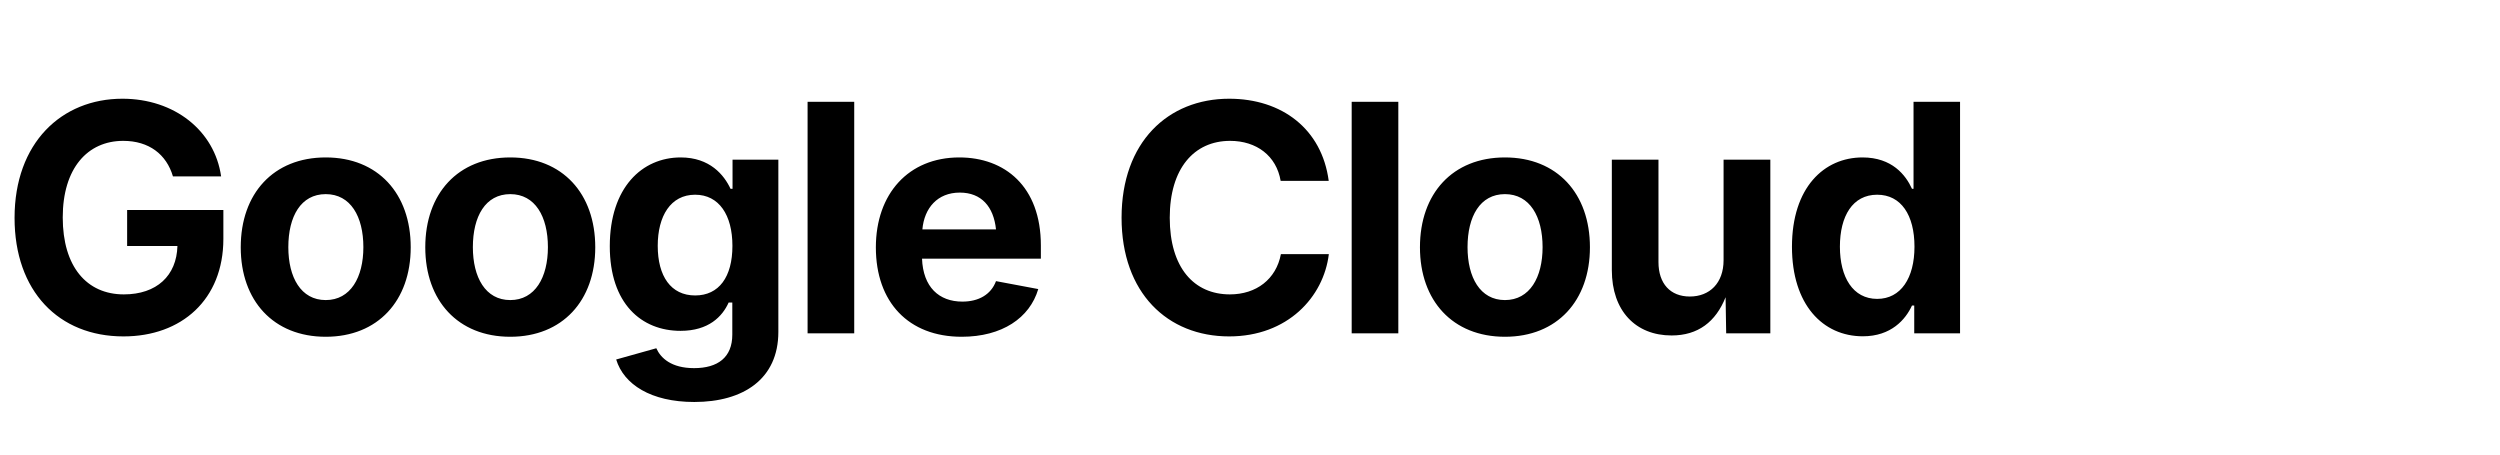
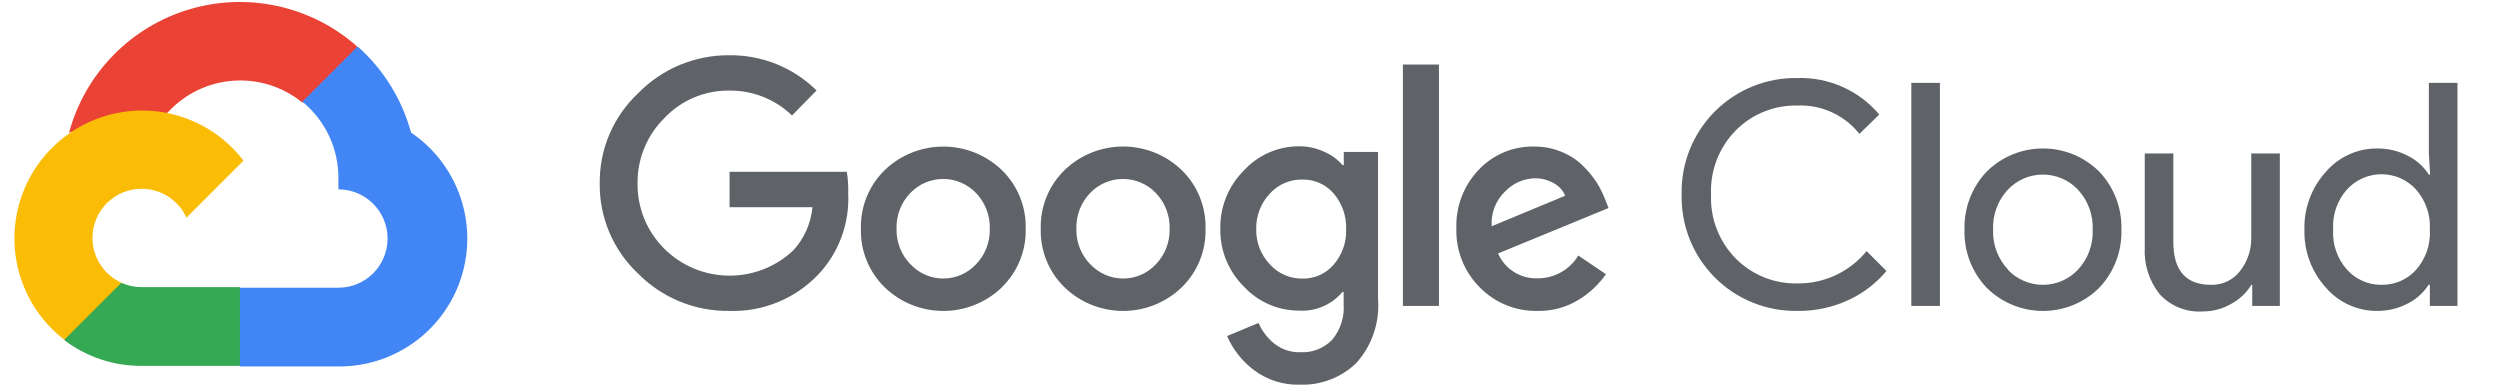
- <svg xmlns="http://www.w3.org/2000/svg" viewBox="0 0 330 60" width="330" height="60" role="img" aria-label="Google Cloud">
-   <text x="0" y="44" fill="currentColor" font-family="'DM Sans','Inter','Helvetica Neue',Helvetica,Arial,sans-serif" font-size="42" font-weight="700" letter-spacing="-1.4">Google Cloud</text>
+ <svg xmlns="http://www.w3.org/2000/svg" viewBox="0 0 181 28">
+   <defs>
+     <style>.cls-1{fill:#ea4335;}.cls-2{fill:#4285f4;}.cls-3{fill:#34a853;}.cls-4{fill:#fbbc05;}.cls-5{fill:#5f6368;}</style>
+   </defs>
+   <path class="cls-1" d="M21.85,7.41l1,0,2.85-2.85.14-1.21A12.81,12.81,0,0,0,5,9.6a1.55,1.55,0,0,1,1-.06l5.7-.94s.29-.48.44-.45a7.11,7.11,0,0,1,9.73-.74Z" />
+   <path class="cls-2" d="M29.76,9.6a12.84,12.84,0,0,0-3.87-6.24l-4,4A7.11,7.11,0,0,1,24.5,13v.71a3.56,3.56,0,1,1,0,7.12H17.38l-.71.72v4.27l.71.71H24.5A9.26,9.26,0,0,0,29.76,9.6Z" />
+   <path class="cls-3" d="M10.25,26.49h7.12v-5.7H10.25a3.54,3.54,0,0,1-1.47-.32l-1,.31L4.91,23.63l-.25,1A9.21,9.21,0,0,0,10.25,26.49Z" />
+   <path class="cls-4" d="M10.25,8A9.26,9.26,0,0,0,4.66,24.6l4.13-4.13a3.56,3.56,0,1,1,4.71-4.71l4.13-4.13A9.25,9.25,0,0,0,10.25,8Z" />
+   <path class="cls-5" d="M52.79,22.51a9.11,9.11,0,0,1-6.6-2.71,8.8,8.8,0,0,1-2.77-6.52,8.81,8.81,0,0,1,2.77-6.52A9.11,9.11,0,0,1,52.79,4a8.84,8.84,0,0,1,6.33,2.55L57.34,8.36a6.41,6.41,0,0,0-4.55-1.8,6.34,6.34,0,0,0-4.7,2,6.53,6.53,0,0,0-1.93,4.75A6.53,6.53,0,0,0,48.09,18a6.71,6.71,0,0,0,9.36.11A5.32,5.32,0,0,0,58.82,15h-6V12.44h8.49A8.12,8.12,0,0,1,61.41,14a8,8,0,0,1-2.19,5.9A8.51,8.51,0,0,1,52.79,22.51Zm19.74-1.7a6.12,6.12,0,0,1-8.47,0,5.7,5.7,0,0,1-1.73-4.25,5.71,5.71,0,0,1,1.73-4.25,6.13,6.13,0,0,1,8.47,0,5.71,5.71,0,0,1,1.73,4.25A5.7,5.7,0,0,1,72.52,20.81Zm-6.6-1.67a3.24,3.24,0,0,0,4.73,0,3.56,3.56,0,0,0,1-2.58,3.57,3.57,0,0,0-1-2.59,3.29,3.29,0,0,0-4.75,0,3.57,3.57,0,0,0-1,2.59A3.56,3.56,0,0,0,65.92,19.14Zm19.62,1.67a6.12,6.12,0,0,1-8.47,0,5.7,5.7,0,0,1-1.73-4.25,5.71,5.71,0,0,1,1.73-4.25,6.12,6.12,0,0,1,8.47,0,5.71,5.71,0,0,1,1.73,4.25A5.7,5.7,0,0,1,85.55,20.81Zm-6.6-1.67a3.24,3.24,0,0,0,4.73,0,3.56,3.56,0,0,0,1-2.58,3.57,3.57,0,0,0-1-2.59,3.29,3.29,0,0,0-4.75,0,3.57,3.57,0,0,0-1,2.59A3.56,3.56,0,0,0,78.94,19.14Zm15.16,8.71a5.24,5.24,0,0,1-3.33-1.06,6.13,6.13,0,0,1-1.94-2.46l2.28-.95a3.84,3.84,0,0,0,1.13,1.49,2.85,2.85,0,0,0,1.87.63,3,3,0,0,0,2.33-.9A3.65,3.65,0,0,0,97.28,22v-.86h-.09a3.81,3.81,0,0,1-3.13,1.35,5.43,5.43,0,0,1-4-1.74,5.75,5.75,0,0,1-1.71-4.19,5.81,5.81,0,0,1,1.71-4.22,5.42,5.42,0,0,1,4-1.75A4.3,4.3,0,0,1,95.9,11a3.7,3.7,0,0,1,1.3.95h.09V11h2.48V21.65a6.21,6.21,0,0,1-1.59,4.65A5.6,5.6,0,0,1,94.11,27.85Zm.18-7.68a2.91,2.91,0,0,0,2.26-1,3.7,3.7,0,0,0,.91-2.56A3.78,3.78,0,0,0,96.55,14a2.9,2.9,0,0,0-2.26-1,3.09,3.09,0,0,0-2.34,1,3.65,3.65,0,0,0-1,2.59,3.58,3.58,0,0,0,1,2.56A3.1,3.1,0,0,0,94.29,20.17Zm9.89-15.5V22.15h-2.61V4.67Zm7.16,17.84a5.68,5.68,0,0,1-4.21-1.71,5.79,5.79,0,0,1-1.69-4.24,5.86,5.86,0,0,1,1.63-4.28,5.36,5.36,0,0,1,4-1.67,5.05,5.05,0,0,1,2,.39,4.71,4.71,0,0,1,1.53,1,7,7,0,0,1,1,1.21,7.15,7.15,0,0,1,.59,1.17l.27.68-8,3.29a3,3,0,0,0,2.88,1.8,3.41,3.41,0,0,0,2.93-1.65l2,1.35a6.59,6.59,0,0,1-1.92,1.82A5.44,5.44,0,0,1,111.34,22.51ZM108,16.38l5.32-2.21a1.84,1.84,0,0,0-.83-.91,2.71,2.71,0,0,0-1.37-.35,3.09,3.09,0,0,0-2.15.95A3.17,3.17,0,0,0,108,16.38Z" />
+   <path class="cls-5" d="M130.13,22.51a8.24,8.24,0,0,1-8.38-8.43,8.24,8.24,0,0,1,8.38-8.43,7.46,7.46,0,0,1,5.93,2.64l-1.44,1.4a5.44,5.44,0,0,0-4.48-2.05,6.11,6.11,0,0,0-4.45,1.78,6.24,6.24,0,0,0-1.81,4.66,6.24,6.24,0,0,0,1.81,4.66,6.11,6.11,0,0,0,4.45,1.78,6.36,6.36,0,0,0,5-2.34l1.44,1.44a7.86,7.86,0,0,1-2.77,2.11A8.48,8.48,0,0,1,130.13,22.51Z" />
+   <path class="cls-5" d="M140.45,22.15h-2.07V6h2.07Z" />
+   <path class="cls-5" d="M143.83,12.43a5.79,5.79,0,0,1,8.16,0,5.85,5.85,0,0,1,1.6,4.2,5.85,5.85,0,0,1-1.6,4.2,5.79,5.79,0,0,1-8.16,0,5.85,5.85,0,0,1-1.6-4.2A5.85,5.85,0,0,1,143.83,12.43Zm1.54,7.1a3.49,3.49,0,0,0,5.07,0,4,4,0,0,0,1.07-2.9,4,4,0,0,0-1.07-2.9,3.49,3.49,0,0,0-5.07,0,4,4,0,0,0-1.07,2.9A4,4,0,0,0,145.38,19.52Z" />
+   <path class="cls-5" d="M165.06,22.15h-2V20.62H163A3.85,3.85,0,0,1,161.54,22a4.08,4.08,0,0,1-2.05.55,3.89,3.89,0,0,1-3.14-1.26,5,5,0,0,1-1.07-3.38V11.11h2.07v6.42q0,3.09,2.73,3.09a2.54,2.54,0,0,0,2.1-1,3.77,3.77,0,0,0,.81-2.39V11.11h2.07Z" />
+   <path class="cls-5" d="M172.09,22.51a4.86,4.86,0,0,1-3.7-1.69,6,6,0,0,1-1.55-4.19,6,6,0,0,1,1.55-4.19,4.86,4.86,0,0,1,3.7-1.69,4.69,4.69,0,0,1,2.26.54,3.83,3.83,0,0,1,1.5,1.35h.09l-.09-1.53V6h2.07V22.15h-2V20.62h-.09a3.83,3.83,0,0,1-1.5,1.35A4.69,4.69,0,0,1,172.09,22.51Zm.34-1.89a3.3,3.3,0,0,0,2.49-1.08,4.05,4.05,0,0,0,1-2.91,4.05,4.05,0,0,0-1-2.91,3.38,3.38,0,0,0-5,0,4,4,0,0,0-1,2.9,4,4,0,0,0,1,2.9A3.3,3.3,0,0,0,172.43,20.62Z" />
</svg>
